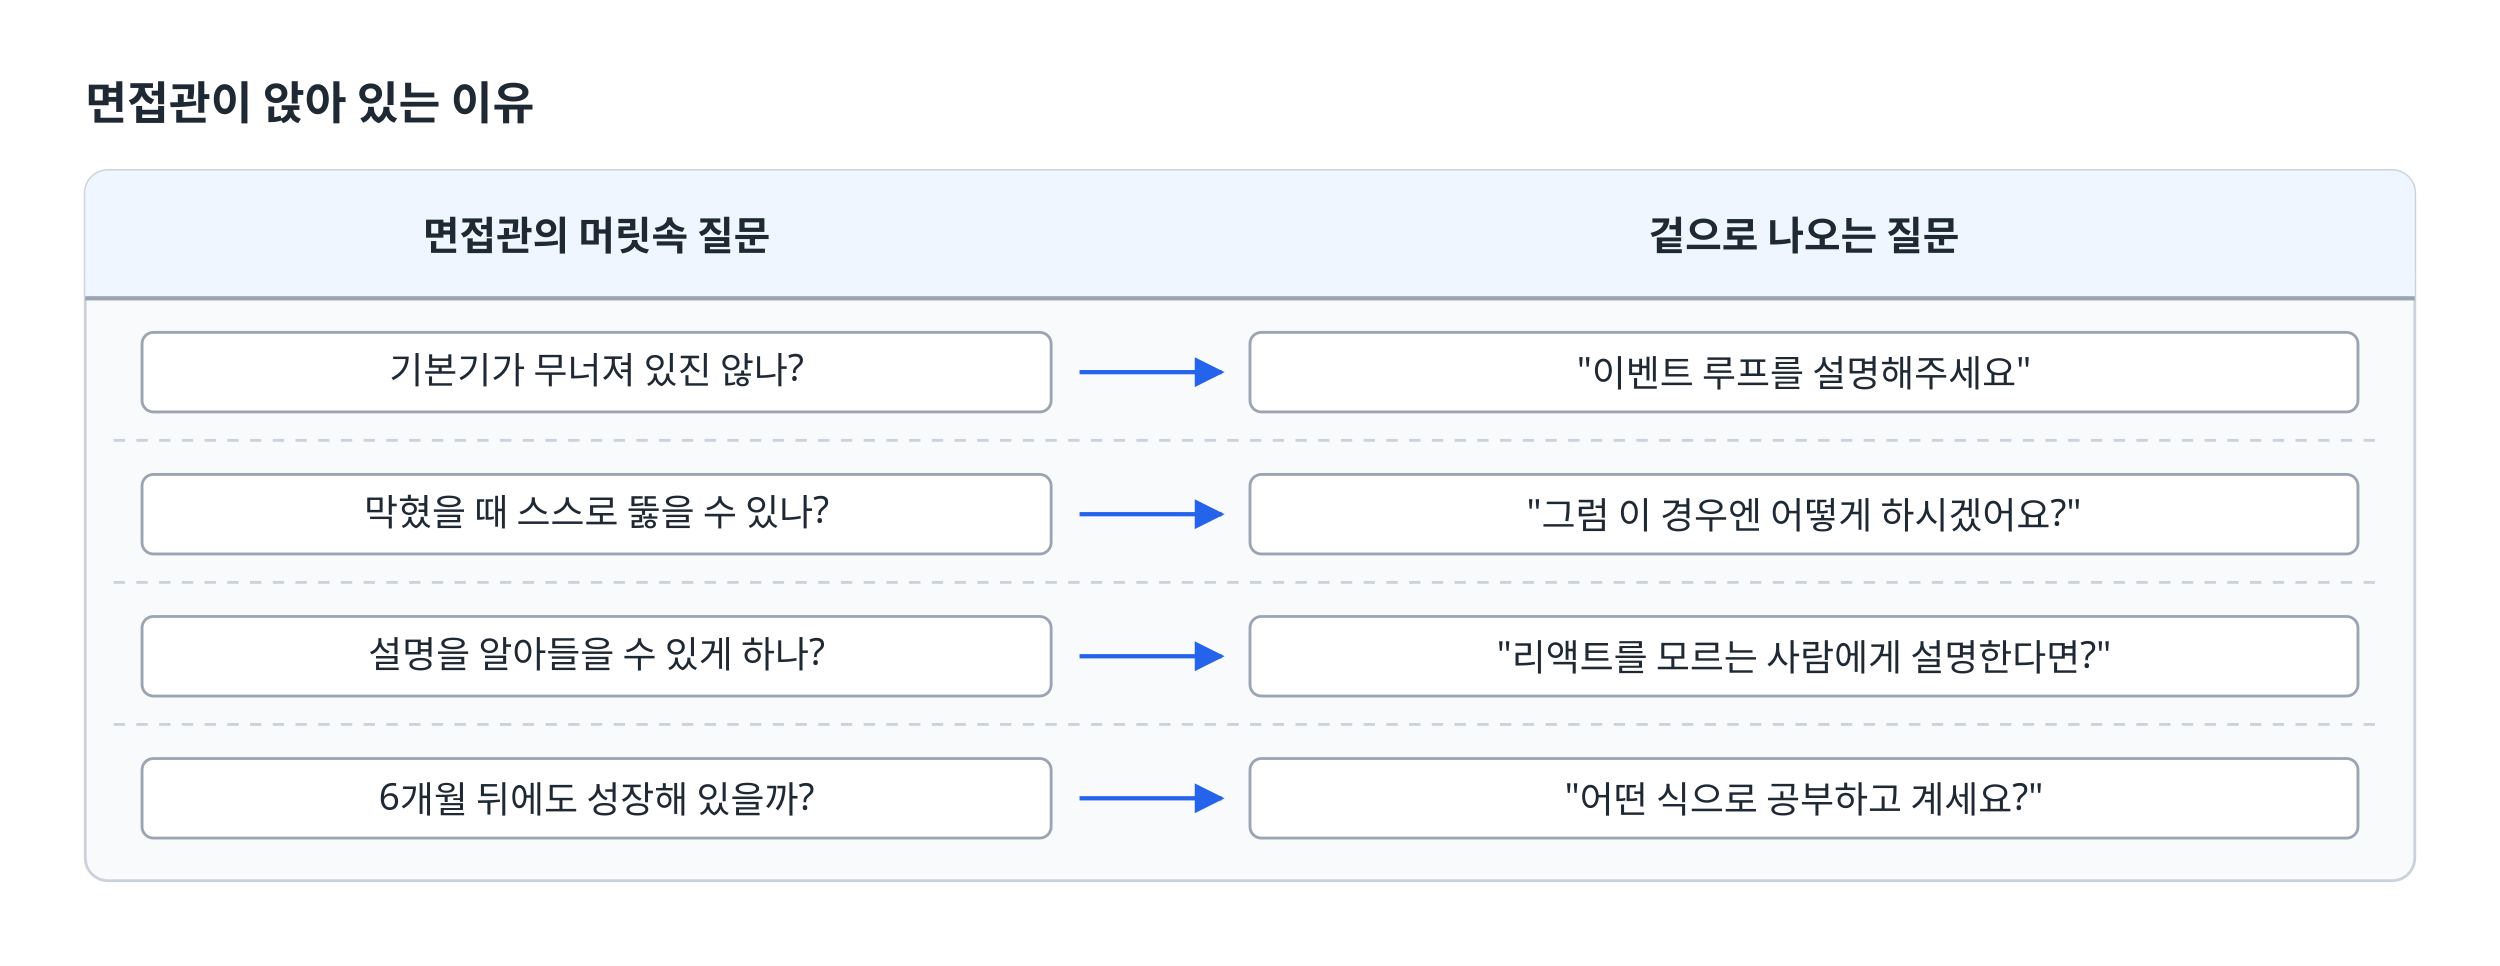
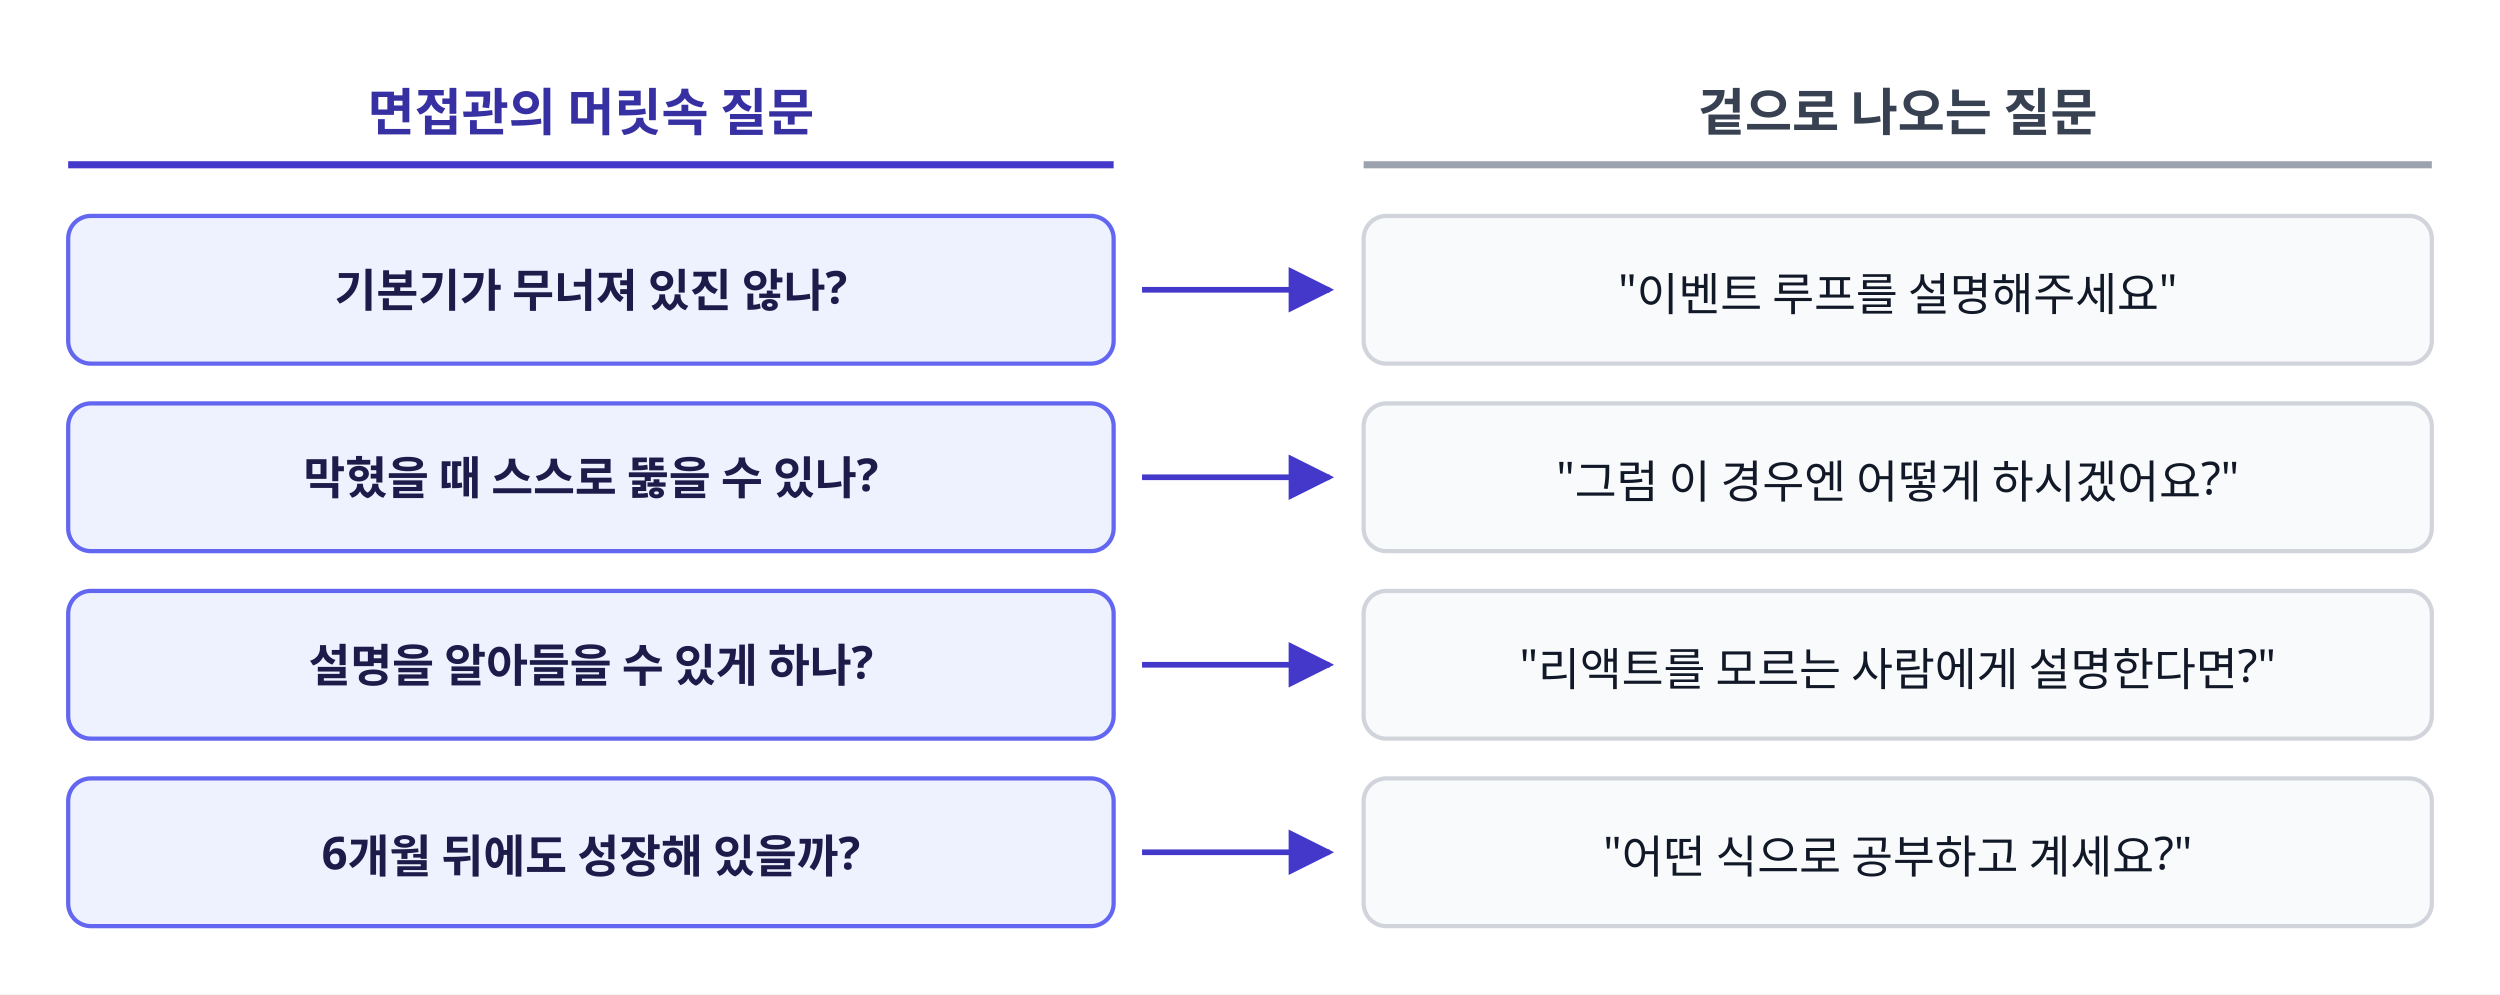
- <svg xmlns="http://www.w3.org/2000/svg" viewBox="0 0 880 340" width="880" height="340" font-family="'Malgun Gothic','Apple SD Gothic Neo','Noto Sans KR','Segoe UI',sans-serif" role="img" aria-labelledby="t d">
-   <rect width="880" height="340" fill="#ffffff" />
+ <svg xmlns="http://www.w3.org/2000/svg" viewBox="0 0 880 350" width="880" height="350" font-family="'Malgun Gothic','Apple SD Gothic Neo','Noto Sans KR','Segoe UI',sans-serif" role="img" aria-labelledby="t d">
+   <rect width="880" height="350" fill="#ffffff" />
  <defs>
-     <marker id="a-blue" viewBox="0 0 10 10" refX="9" refY="5" markerWidth="7" markerHeight="7" orient="auto-start-reverse">
-       <path d="M0,0 L10,5 L0,10 z" fill="#2563eb" />
+     <marker id="arr" viewBox="0 0 10 10" refX="9" refY="5" markerWidth="8" markerHeight="8" orient="auto">
+       <path d="M0,0 L10,5 L0,10 z" fill="#4338ca" />
    </marker>
  </defs>
-   <text x="30" y="42" font-size="16" font-weight="bold" fill="#1f2933">면접관이 앉아 있는 이유</text>
-   <rect x="30" y="60" width="820" height="250" fill="#f8fafc" rx="8" ry="8" stroke="#cbd2d9" stroke-width="1" />
-   <rect x="30" y="60" width="820" height="45" fill="#eff6ff" rx="8" ry="8" />
-   <rect x="30" y="97" width="820" height="8" fill="#eff6ff" />
-   <line x1="30" y1="105" x2="850" y2="105" stroke="#9aa5b1" stroke-width="1.5" />
-   <text x="210" y="88" font-size="14" font-weight="bold" fill="#1f2933" text-anchor="middle">면접관의 머릿속 질문</text>
-   <text x="635" y="88" font-size="14" font-weight="bold" fill="#1f2933" text-anchor="middle">겉으로 나오는 질문</text>
-   <line x1="40" y1="155" x2="840" y2="155" stroke="#cbd2d9" stroke-width="1" stroke-dasharray="4 4" />
-   <line x1="40" y1="205" x2="840" y2="205" stroke="#cbd2d9" stroke-width="1" stroke-dasharray="4 4" />
-   <line x1="40" y1="255" x2="840" y2="255" stroke="#cbd2d9" stroke-width="1" stroke-dasharray="4 4" />
-   <rect x="50" y="117" width="320" height="28" fill="#ffffff" rx="4" ry="4" stroke="#9aa5b1" stroke-width="1" />
-   <text x="210" y="135" font-size="13" fill="#1f2933" text-anchor="middle">기본기가 무너져 있진 않나?</text>
-   <path d="M380,131 L430,131" stroke="#2563eb" stroke-width="1.5" fill="none" marker-end="url(#a-blue)" />
-   <rect x="440" y="117" width="390" height="28" fill="#ffffff" rx="4" ry="4" stroke="#9aa5b1" stroke-width="1" />
-   <text x="635" y="135" font-size="13" fill="#1f2933" text-anchor="middle">"이벤트 루프를 설명해주세요"</text>
-   <rect x="50" y="167" width="320" height="28" fill="#ffffff" rx="4" ry="4" stroke="#9aa5b1" stroke-width="1" />
-   <text x="210" y="185" font-size="13" fill="#1f2933" text-anchor="middle">막혔을 때 스스로 뚫을 수 있나?</text>
-   <path d="M380,181 L430,181" stroke="#2563eb" stroke-width="1.5" fill="none" marker-end="url(#a-blue)" />
-   <rect x="440" y="167" width="390" height="28" fill="#ffffff" rx="4" ry="4" stroke="#9aa5b1" stroke-width="1" />
-   <text x="635" y="185" font-size="13" fill="#1f2933" text-anchor="middle">"그럼 이 경우엔 어떻게 하시겠어요?"</text>
-   <rect x="50" y="217" width="320" height="28" fill="#ffffff" rx="4" ry="4" stroke="#9aa5b1" stroke-width="1" />
-   <text x="210" y="235" font-size="13" fill="#1f2933" text-anchor="middle">설명을 알아들을 수 있게 하나?</text>
-   <path d="M380,231 L430,231" stroke="#2563eb" stroke-width="1.5" fill="none" marker-end="url(#a-blue)" />
-   <rect x="440" y="217" width="390" height="28" fill="#ffffff" rx="4" ry="4" stroke="#9aa5b1" stroke-width="1" />
-   <text x="635" y="235" font-size="13" fill="#1f2933" text-anchor="middle">"리액트를 모르는 사람에게 설명한다면?"</text>
-   <rect x="50" y="267" width="320" height="28" fill="#ffffff" rx="4" ry="4" stroke="#9aa5b1" stroke-width="1" />
-   <text x="210" y="285" font-size="13" fill="#1f2933" text-anchor="middle">6개월 뒤에도 성장해 있을까?</text>
-   <path d="M380,281 L430,281" stroke="#2563eb" stroke-width="1.5" fill="none" marker-end="url(#a-blue)" />
-   <rect x="440" y="267" width="390" height="28" fill="#ffffff" rx="4" ry="4" stroke="#9aa5b1" stroke-width="1" />
-   <text x="635" y="285" font-size="13" fill="#1f2933" text-anchor="middle">"어떤 식으로 공부하고 계세요?"</text>
+   <text x="208" y="46" font-size="18" font-weight="bold" fill="#3730a3" text-anchor="middle">면접관의 머릿속 질문</text>
+   <line x1="24" y1="58" x2="392" y2="58" stroke="#4338ca" stroke-width="2.5" />
+   <text x="668" y="46" font-size="18" font-weight="bold" fill="#374151" text-anchor="middle">겉으로 나오는 질문</text>
+   <line x1="480" y1="58" x2="856" y2="58" stroke="#9ca3af" stroke-width="2.5" />
+   <rect x="24" y="76" width="368" height="52" rx="8" fill="#eef2ff" stroke="#6366f1" stroke-width="1.5" />
+   <text x="208" y="108" font-size="16" font-weight="bold" fill="#1e1b4b" text-anchor="middle">기본기가 무너져 있진 않나?</text>
+   <line x1="402" y1="102" x2="468" y2="102" stroke="#4338ca" stroke-width="2" marker-end="url(#arr)" />
+   <rect x="480" y="76" width="376" height="52" rx="8" fill="#f9fafb" stroke="#d1d5db" stroke-width="1.5" />
+   <text x="668" y="108" font-size="16" fill="#111827" text-anchor="middle">"이벤트 루프를 설명해주세요"</text>
+   <rect x="24" y="142" width="368" height="52" rx="8" fill="#eef2ff" stroke="#6366f1" stroke-width="1.5" />
+   <text x="208" y="174" font-size="16" font-weight="bold" fill="#1e1b4b" text-anchor="middle">막혔을 때 스스로 뚫을 수 있나?</text>
+   <line x1="402" y1="168" x2="468" y2="168" stroke="#4338ca" stroke-width="2" marker-end="url(#arr)" />
+   <rect x="480" y="142" width="376" height="52" rx="8" fill="#f9fafb" stroke="#d1d5db" stroke-width="1.5" />
+   <text x="668" y="174" font-size="16" fill="#111827" text-anchor="middle">"그럼 이 경우엔 어떻게 하시겠어요?"</text>
+   <rect x="24" y="208" width="368" height="52" rx="8" fill="#eef2ff" stroke="#6366f1" stroke-width="1.5" />
+   <text x="208" y="240" font-size="16" font-weight="bold" fill="#1e1b4b" text-anchor="middle">설명을 알아들을 수 있게 하나?</text>
+   <line x1="402" y1="234" x2="468" y2="234" stroke="#4338ca" stroke-width="2" marker-end="url(#arr)" />
+   <rect x="480" y="208" width="376" height="52" rx="8" fill="#f9fafb" stroke="#d1d5db" stroke-width="1.5" />
+   <text x="668" y="240" font-size="16" fill="#111827" text-anchor="middle">"리액트를 모르는 사람에게 설명한다면?"</text>
+   <rect x="24" y="274" width="368" height="52" rx="8" fill="#eef2ff" stroke="#6366f1" stroke-width="1.5" />
+   <text x="208" y="306" font-size="16" font-weight="bold" fill="#1e1b4b" text-anchor="middle">6개월 뒤에도 성장해 있을까?</text>
+   <line x1="402" y1="300" x2="468" y2="300" stroke="#4338ca" stroke-width="2" marker-end="url(#arr)" />
+   <rect x="480" y="274" width="376" height="52" rx="8" fill="#f9fafb" stroke="#d1d5db" stroke-width="1.5" />
+   <text x="668" y="306" font-size="16" fill="#111827" text-anchor="middle">"어떤 식으로 공부하고 계세요?"</text>
</svg>
